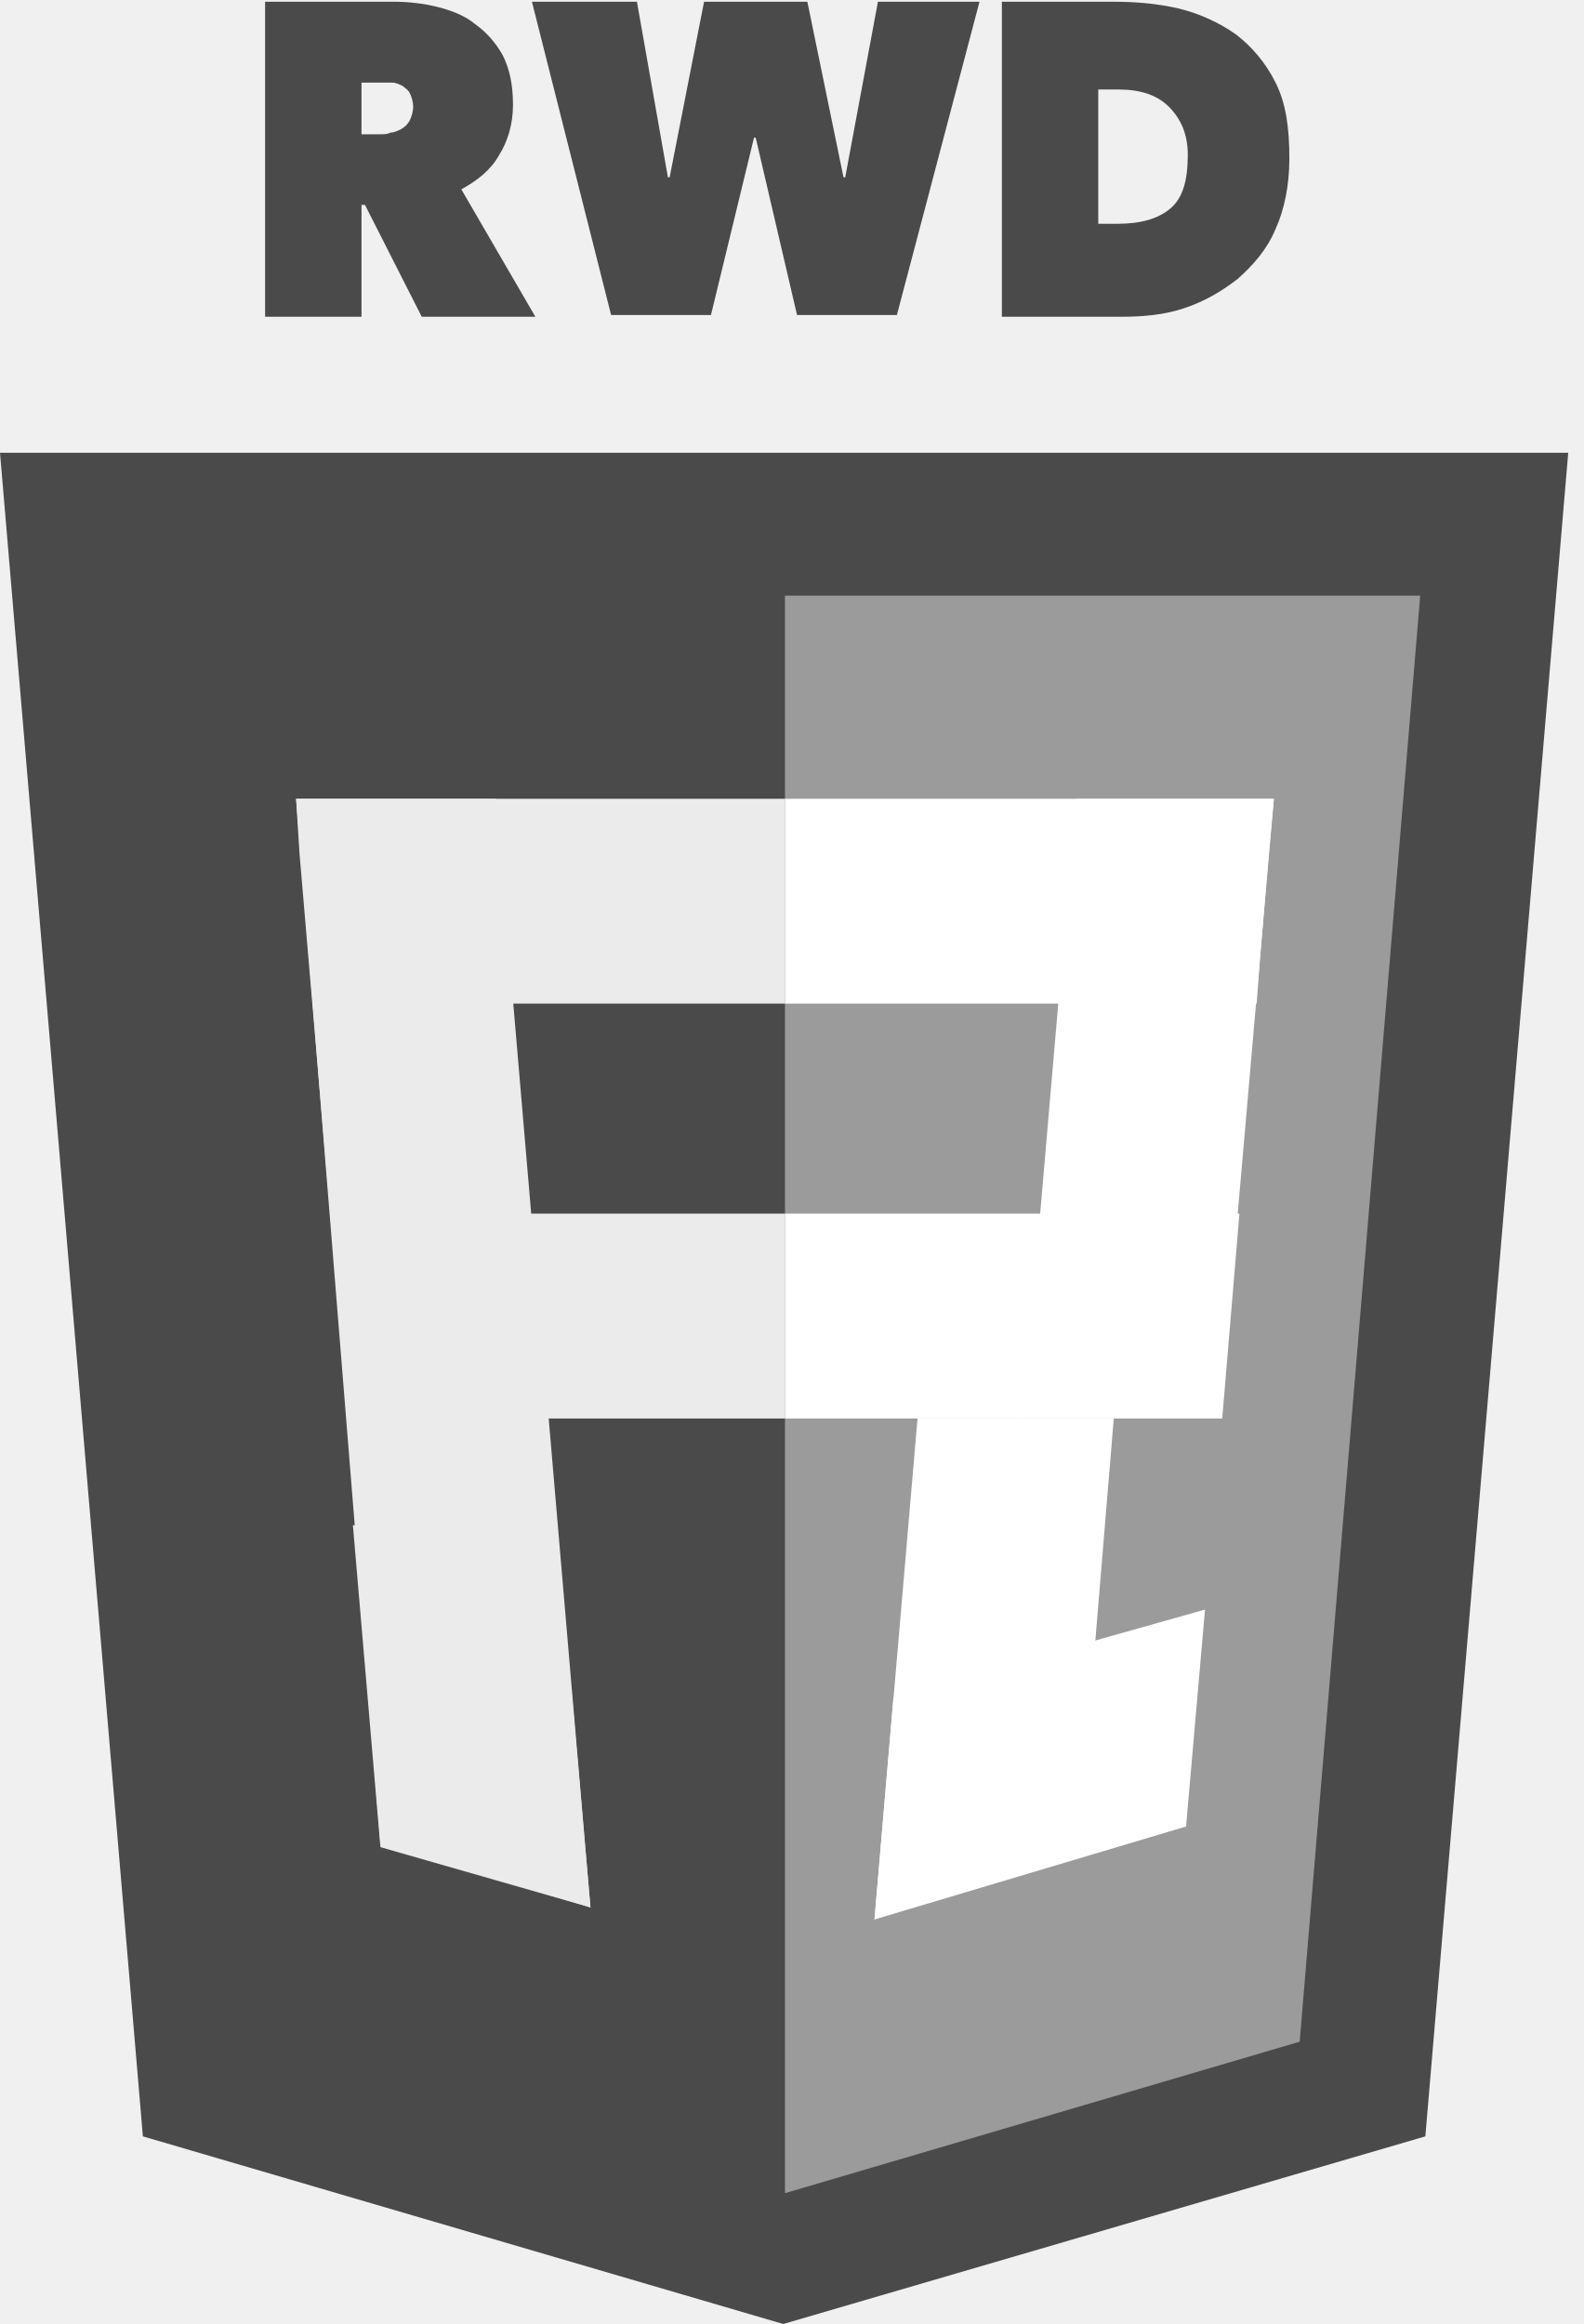
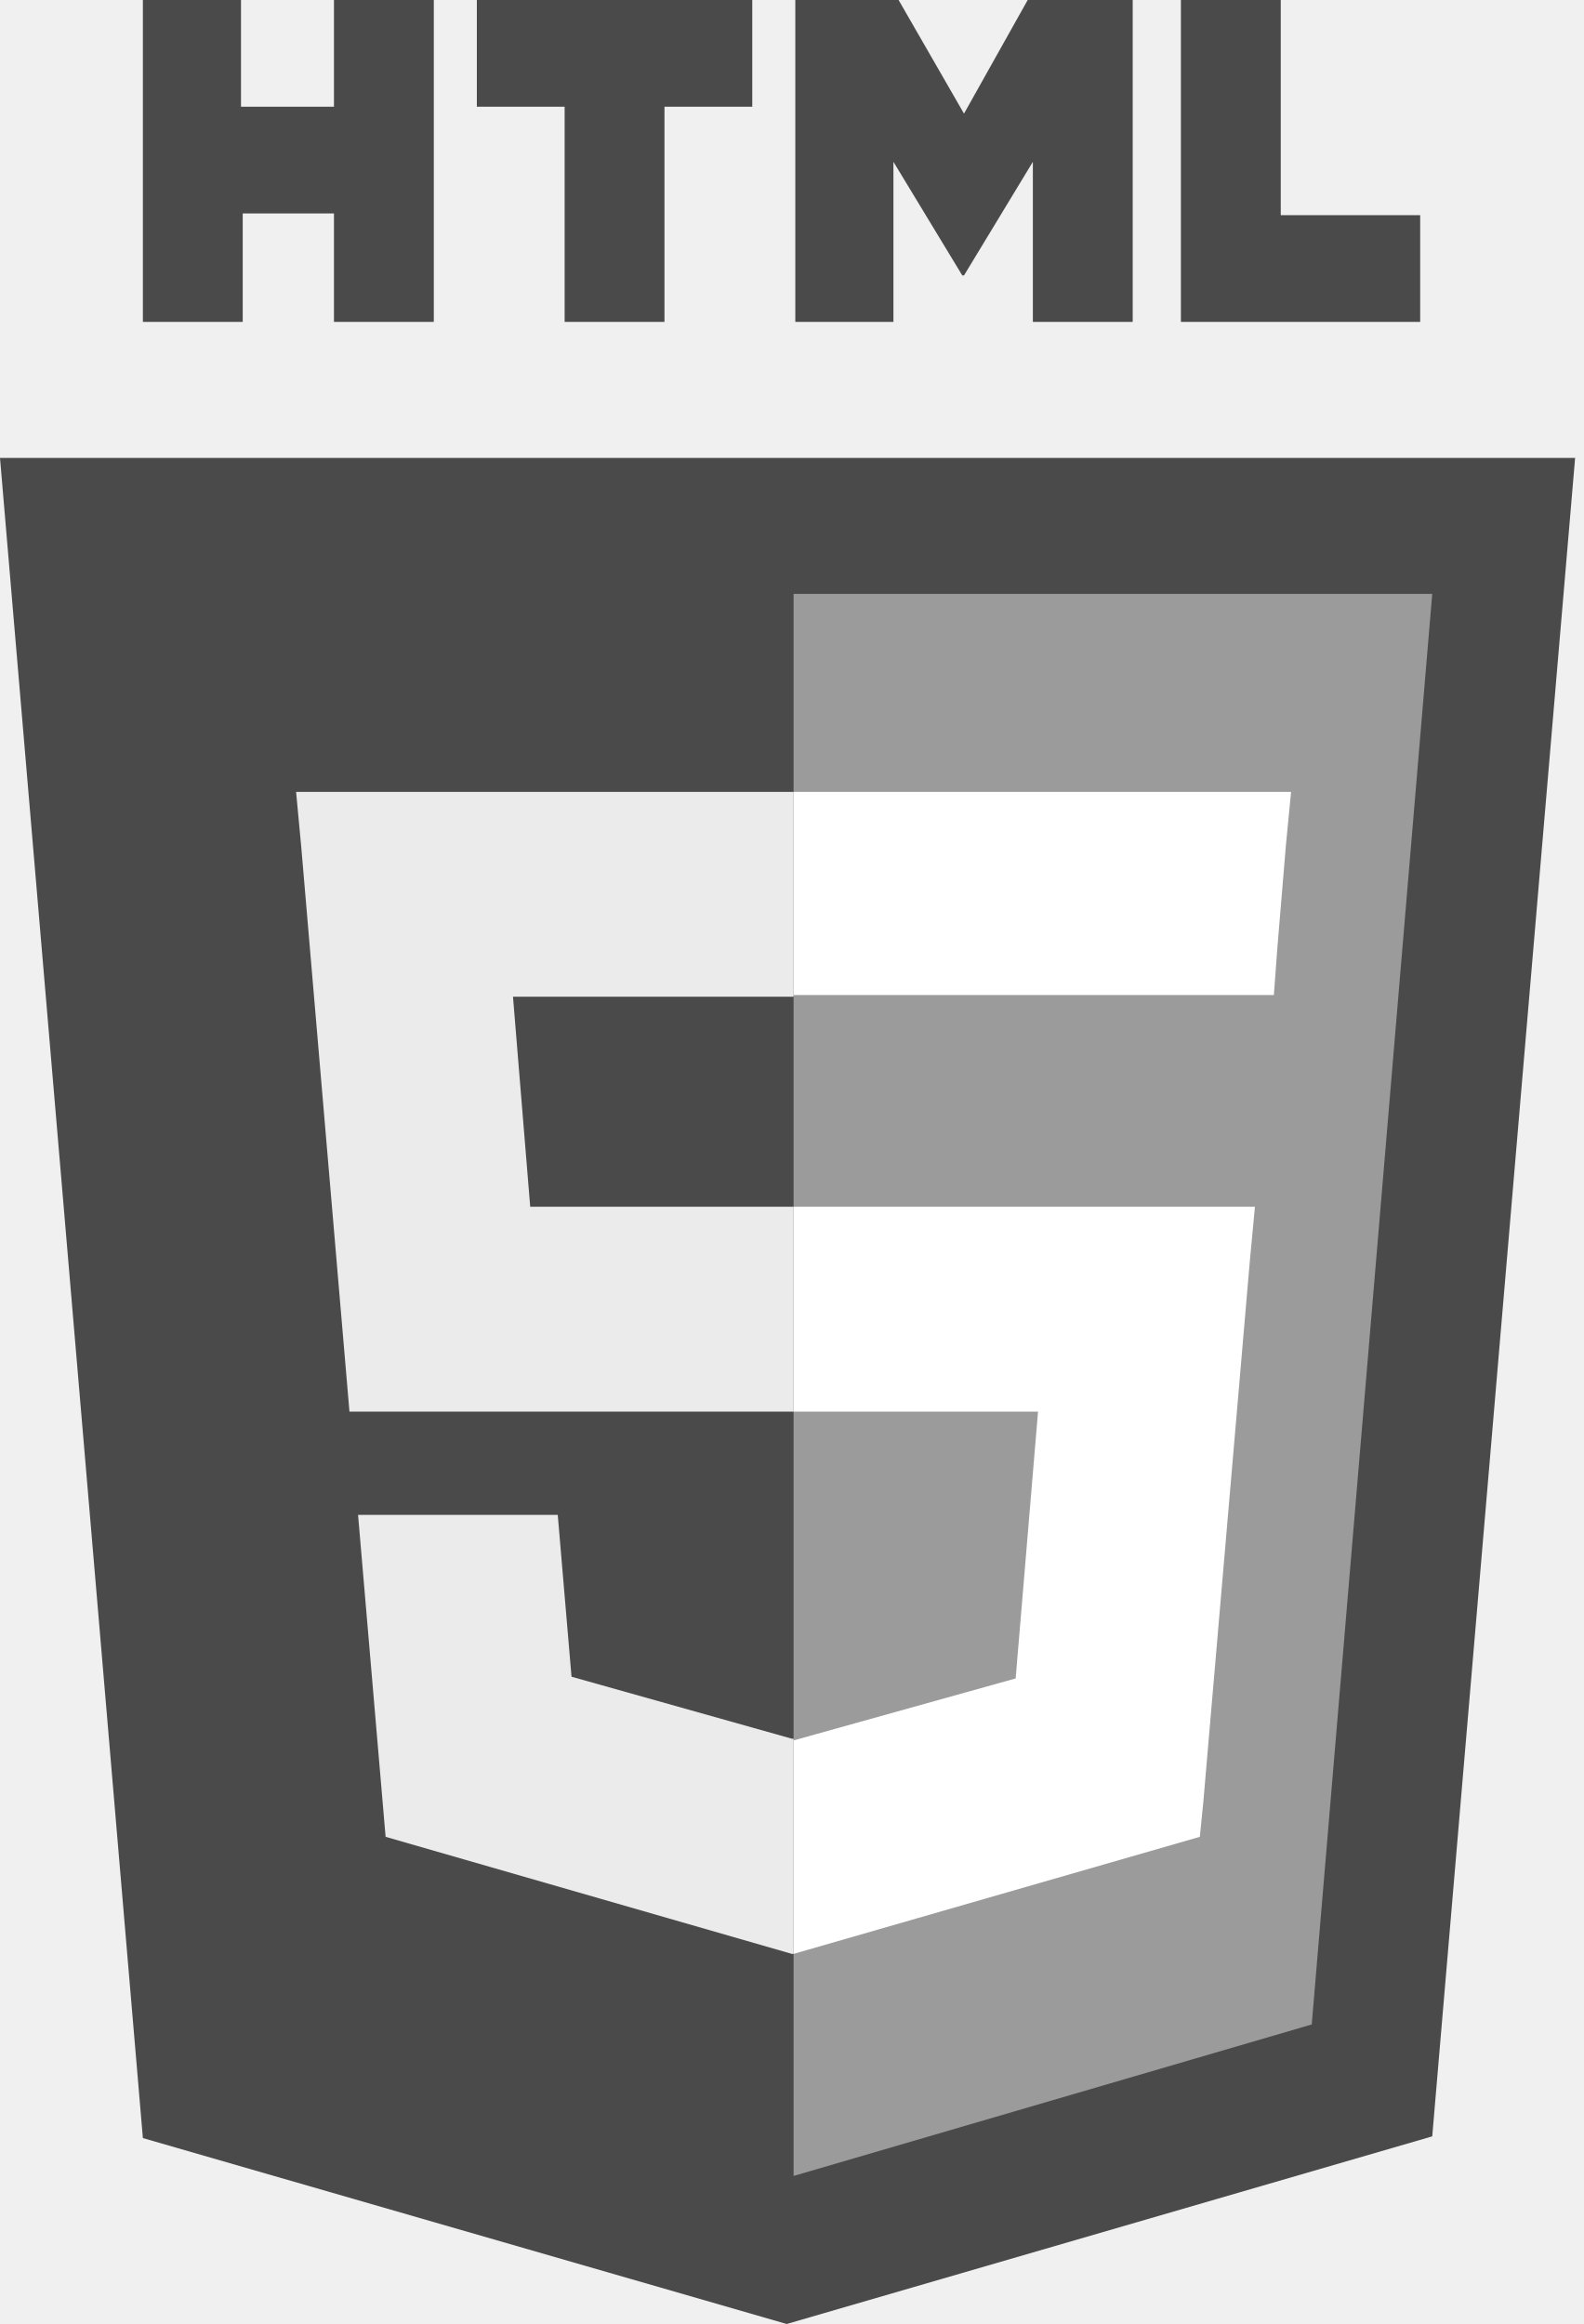
<svg xmlns="http://www.w3.org/2000/svg" xmlns:xlink="http://www.w3.org/1999/xlink" version="1.1" id="圖層_1" x="0px" y="0px" viewBox="0 0 92 135" style="enable-background:new 0 0 92 135;" xml:space="preserve">
  <style type="text/css">
	.st0{clip-path:url(#SVGID_2_);}
	.st1{clip-path:url(#SVGID_4_);fill:#4A4A4A;}
	.st2{clip-path:url(#SVGID_6_);}
	.st3{clip-path:url(#SVGID_8_);fill:#9B9B9B;}
	.st4{clip-path:url(#SVGID_10_);}
	.st5{clip-path:url(#SVGID_12_);fill:#EBEBEB;}
	.st6{clip-path:url(#SVGID_14_);}
- 	.st7{clip-path:url(#SVGID_16_);fill:#FFFFFF;}
+ 	.st7{clip-path:url(#SVGID_16_);fill:#4A4A4A;}
	.st8{clip-path:url(#SVGID_18_);}
- 	.st9{clip-path:url(#SVGID_20_);fill:#EBEBEB;}
- 	.st10{clip-path:url(#SVGID_22_);}
- 	.st11{clip-path:url(#SVGID_24_);fill:#EBEBEB;}
- 	.st12{clip-path:url(#SVGID_26_);}
- 	.st13{clip-path:url(#SVGID_28_);fill:#FFFFFF;}
- 	.st14{clip-path:url(#SVGID_30_);}
- 	.st15{clip-path:url(#SVGID_32_);fill:#FFFFFF;}
- 	.st16{clip-path:url(#SVGID_34_);}
- 	.st17{clip-path:url(#SVGID_36_);fill:#FFFFFF;}
- 	.st18{clip-path:url(#SVGID_38_);}
- 	.st19{clip-path:url(#SVGID_40_);fill:#4A4A4A;}
- 	.st20{clip-path:url(#SVGID_42_);}
- 	.st21{clip-path:url(#SVGID_44_);fill:#4A4A4A;}
- 	.st22{clip-path:url(#SVGID_46_);}
- 	.st23{clip-path:url(#SVGID_48_);fill:#4A4A4A;}
+ 	.st9{clip-path:url(#SVGID_20_);fill:#FFFFFF;}
</style>
  <g>
    <defs>
-       <polygon id="SVGID_1_" points="0,26.3 8.3,124.1 45.5,135 82.8,124.1 91.1,26.3   " />
+       <polygon id="SVGID_1_" points="0,26.6 8.3,124.2 45.7,135 83.2,124.1 91.5,26.6   " />
    </defs>
    <clipPath id="SVGID_2_">
      <use xlink:href="#SVGID_1_" style="overflow:visible;" />
    </clipPath>
    <g class="st0">
      <defs>
-         <rect id="SVGID_3_" x="-466" y="-720" width="1024" height="2054" />
+         <rect id="SVGID_3_" x="-146" y="-720" width="1024" height="2054" />
      </defs>
      <clipPath id="SVGID_4_">
        <use xlink:href="#SVGID_3_" style="overflow:visible;" />
      </clipPath>
-       <rect x="-5" y="21.3" class="st1" width="101.1" height="118.7" />
+       <rect x="-5" y="21.6" class="st1" width="101.5" height="118.4" />
    </g>
  </g>
  <g>
    <defs>
-       <polygon id="SVGID_5_" points="45.6,127.4 75.5,118.6 82.5,34.6 45.6,34.6   " />
+       <polygon id="SVGID_5_" points="46.1,126.4 76.2,117.6 83.2,34.5 46.1,34.5   " />
    </defs>
    <clipPath id="SVGID_6_">
      <use xlink:href="#SVGID_5_" style="overflow:visible;" />
    </clipPath>
    <g class="st2">
      <defs>
-         <rect id="SVGID_7_" x="-466" y="-720" width="1024" height="2054" />
+         <rect id="SVGID_7_" x="-146" y="-720" width="1024" height="2054" />
      </defs>
      <clipPath id="SVGID_8_">
        <use xlink:href="#SVGID_7_" style="overflow:visible;" />
      </clipPath>
-       <rect x="40.6" y="29.6" class="st3" width="47" height="102.8" />
+       <rect x="41.1" y="29.5" class="st3" width="47.1" height="101.9" />
    </g>
  </g>
  <g>
    <defs>
-       <polygon id="SVGID_9_" points="29.5,58.3 45.6,58.3 45.6,46.4 17.2,46.4 17.4,49.6 20.2,82.4 45.6,82.4 45.6,70.5 30.6,70.5   " />
+       <path id="SVGID_9_" d="M29.8,57.9h16.3V46H17.2l0.3,3.2L20.3,82h25.8V70.1H30.8L29.8,57.9z M32.4,88H20.8l1.6,18.7l23.6,6.8l0.1,0    V101l-0.1,0l-12.8-3.6L32.4,88z" />
    </defs>
    <clipPath id="SVGID_10_">
      <use xlink:href="#SVGID_9_" style="overflow:visible;" />
    </clipPath>
    <g class="st4">
      <defs>
-         <rect id="SVGID_11_" x="-466" y="-720" width="1024" height="2054" />
+         <rect id="SVGID_11_" x="-146" y="-720" width="1024" height="2054" />
      </defs>
      <clipPath id="SVGID_12_">
        <use xlink:href="#SVGID_11_" style="overflow:visible;" />
      </clipPath>
-       <rect x="12.2" y="41.4" class="st5" width="38.4" height="46" />
+       <rect x="12.2" y="41" class="st5" width="38.9" height="77.5" />
    </g>
  </g>
  <g>
    <defs>
-       <path id="SVGID_13_" d="M45.6,82.4h14l11.4,0l1-11.9H45.6V82.4z M45.6,58.3L45.6,58.3l27.4,0l0.2-2.7l0.5-6l0.3-3.2H45.6V58.3    L45.6,58.3z" />
+       <path id="SVGID_13_" d="M19.4,0v6.2H14V0H8.3v18.7h5.8v-6.3h5.3v6.3h5.8V0H19.4z M27.7,0v6.2h5.1h0v12.5h5.8V6.2h5.1V0H27.7z     M59.7,0L56,6.6L52.2,0h-6v18.7h5.7V9.4l4,6.6H56l4-6.6v9.3h5.8V0H59.7z M68.6,0v18.7h13.9v-6.2h-8.1V0H68.6z" />
    </defs>
    <clipPath id="SVGID_14_">
      <use xlink:href="#SVGID_13_" style="overflow:visible;" />
    </clipPath>
    <g class="st6">
      <defs>
-         <rect id="SVGID_15_" x="-466" y="-720" width="1024" height="2054" />
+         <rect id="SVGID_15_" x="-146" y="-720" width="1024" height="2054" />
      </defs>
      <clipPath id="SVGID_16_">
        <use xlink:href="#SVGID_15_" style="overflow:visible;" />
      </clipPath>
-       <rect x="40.6" y="41.4" class="st7" width="38.4" height="46" />
+       <rect x="3.3" y="-5" class="st7" width="84.3" height="28.7" />
    </g>
  </g>
  <g>
    <defs>
-       <polygon id="SVGID_17_" points="17.2,46.4 28.8,46.4 34.3,110.8 22.1,107.1   " />
+       <path id="SVGID_17_" d="M46.1,82h14.2L59,97.5l-12.9,3.6v12.4l23.6-6.8l0.2-2l2.7-31.4l0.3-3.2H46.1V82z M46.1,57.8L46.1,57.8    l27.9,0l0.2-2.7l0.5-6L75,46H46.1V57.8L46.1,57.8z" />
    </defs>
    <clipPath id="SVGID_18_">
      <use xlink:href="#SVGID_17_" style="overflow:visible;" />
    </clipPath>
    <g class="st8">
      <defs>
-         <rect id="SVGID_19_" x="-466" y="-720" width="1024" height="2054" />
+         <rect id="SVGID_19_" x="-146" y="-720" width="1024" height="2054" />
      </defs>
      <clipPath id="SVGID_20_">
        <use xlink:href="#SVGID_19_" style="overflow:visible;" />
      </clipPath>
-       <rect x="12.2" y="41.4" class="st9" width="27.2" height="74.4" />
-     </g>
-   </g>
-   <g>
-     <defs>
-       <polygon id="SVGID_21_" points="34.3,110.8 33.2,98.2 32.9,98.1 32.1,88.6 20.5,88.6 22.1,107.3   " />
-     </defs>
-     <clipPath id="SVGID_22_">
-       <use xlink:href="#SVGID_21_" style="overflow:visible;" />
-     </clipPath>
-     <g class="st10">
-       <defs>
-         <rect id="SVGID_23_" x="-466" y="-720" width="1024" height="2054" />
-       </defs>
-       <clipPath id="SVGID_24_">
-         <use xlink:href="#SVGID_23_" style="overflow:visible;" />
-       </clipPath>
-       <rect x="15.5" y="83.6" class="st11" width="23.9" height="32.2" />
-     </g>
-   </g>
-   <g>
-     <defs>
-       <polygon id="SVGID_25_" points="62.5,46.4 59.4,82.4 71.9,70.5 74,46.4   " />
-     </defs>
-     <clipPath id="SVGID_26_">
-       <use xlink:href="#SVGID_25_" style="overflow:visible;" />
-     </clipPath>
-     <g class="st12">
-       <defs>
-         <rect id="SVGID_27_" x="-466" y="-720" width="1024" height="2054" />
-       </defs>
-       <clipPath id="SVGID_28_">
-         <use xlink:href="#SVGID_27_" style="overflow:visible;" />
-       </clipPath>
-       <rect x="54.4" y="41.4" class="st13" width="24.5" height="46" />
-     </g>
-   </g>
-   <g>
-     <defs>
-       <polygon id="SVGID_29_" points="53.3,82.4 50.8,111.5 62.7,106.5 64.7,82.4   " />
-     </defs>
-     <clipPath id="SVGID_30_">
-       <use xlink:href="#SVGID_29_" style="overflow:visible;" />
-     </clipPath>
-     <g class="st14">
-       <defs>
-         <rect id="SVGID_31_" x="-466" y="-720" width="1024" height="2054" />
-       </defs>
-       <clipPath id="SVGID_32_">
-         <use xlink:href="#SVGID_31_" style="overflow:visible;" />
-       </clipPath>
-       <rect x="45.8" y="77.4" class="st15" width="23.9" height="39.1" />
-     </g>
-   </g>
-   <g>
-     <defs>
-       <polygon id="SVGID_33_" points="50.8,111.5 68.9,106.1 70,93.5 51.9,98.6   " />
-     </defs>
-     <clipPath id="SVGID_34_">
-       <use xlink:href="#SVGID_33_" style="overflow:visible;" />
-     </clipPath>
-     <g class="st16">
-       <defs>
-         <rect id="SVGID_35_" x="-466" y="-720" width="1024" height="2054" />
-       </defs>
-       <clipPath id="SVGID_36_">
-         <use xlink:href="#SVGID_35_" style="overflow:visible;" />
-       </clipPath>
-       <rect x="45.8" y="88.5" class="st17" width="29.1" height="28" />
-     </g>
-   </g>
-   <g>
-     <defs>
-       <path id="SVGID_37_" d="M15.5,0.1h7.4c0.8,0,1.7,0.1,2.5,0.3c0.8,0.2,1.6,0.5,2.2,1c0.7,0.5,1.2,1.1,1.6,1.8    c0.4,0.8,0.6,1.7,0.6,2.9c0,1.1-0.3,2.1-0.8,2.9c-0.5,0.9-1.3,1.5-2.2,2l4.3,7.4h-6.6l-3.3-6.5H21v6.5h-5.6V0.1z M21,7.8h1.1    c0.2,0,0.4,0,0.6-0.1c0.2,0,0.4-0.1,0.6-0.2c0.2-0.1,0.4-0.3,0.5-0.5c0.1-0.2,0.2-0.5,0.2-0.8s-0.1-0.6-0.2-0.8    c-0.1-0.2-0.3-0.3-0.4-0.4c-0.2-0.1-0.4-0.2-0.6-0.2c-0.2,0-0.4,0-0.6,0H21V7.8z" />
-     </defs>
-     <clipPath id="SVGID_38_">
-       <use xlink:href="#SVGID_37_" style="overflow:visible;" />
-     </clipPath>
-     <g class="st18">
-       <defs>
-         <rect id="SVGID_39_" x="-466" y="-720" width="1024" height="2054" />
-       </defs>
-       <clipPath id="SVGID_40_">
-         <use xlink:href="#SVGID_39_" style="overflow:visible;" />
-       </clipPath>
-       <rect x="10.5" y="-4.9" class="st19" width="25.6" height="28.2" />
-     </g>
-   </g>
-   <g>
-     <defs>
-       <polygon id="SVGID_41_" points="41.3,18.3 35.5,18.3 30.9,0.1 37,0.1 38.8,10.3 38.9,10.3 40.9,0.1 46.9,0.1 49,10.3 49.1,10.3     51,0.1 56.9,0.1 52.1,18.3 46.3,18.3 43.9,8 43.8,8   " />
-     </defs>
-     <clipPath id="SVGID_42_">
-       <use xlink:href="#SVGID_41_" style="overflow:visible;" />
-     </clipPath>
-     <g class="st20">
-       <defs>
-         <rect id="SVGID_43_" x="-466" y="-720" width="1024" height="2054" />
-       </defs>
-       <clipPath id="SVGID_44_">
-         <use xlink:href="#SVGID_43_" style="overflow:visible;" />
-       </clipPath>
-       <rect x="25.9" y="-4.9" class="st21" width="36" height="28.2" />
-     </g>
-   </g>
-   <g>
-     <defs>
-       <path id="SVGID_45_" d="M58.2,18.3V0.1h6.4c1.4,0,2.6,0.1,3.9,0.4c1.2,0.3,2.3,0.8,3.3,1.5c0.9,0.7,1.7,1.6,2.3,2.8    c0.6,1.2,0.8,2.6,0.8,4.4c0,1.6-0.3,3-0.8,4.1c-0.5,1.2-1.3,2.1-2.2,2.9c-0.9,0.7-1.9,1.3-3.1,1.7c-1.2,0.4-2.4,0.5-3.7,0.5H58.2z     M63.8,5.3V13h1.1c1.4,0,2.4-0.3,3.1-0.9C68.7,11.5,69,10.5,69,9c0-1.2-0.4-2.1-1.1-2.8c-0.7-0.7-1.7-1-2.9-1H63.8z" />
-     </defs>
-     <clipPath id="SVGID_46_">
-       <use xlink:href="#SVGID_45_" style="overflow:visible;" />
-     </clipPath>
-     <g class="st22">
-       <defs>
-         <rect id="SVGID_47_" x="-466" y="-720" width="1024" height="2054" />
-       </defs>
-       <clipPath id="SVGID_48_">
-         <use xlink:href="#SVGID_47_" style="overflow:visible;" />
-       </clipPath>
-       <rect x="53.2" y="-4.9" class="st23" width="26.6" height="28.2" />
+       <rect x="41.1" y="41" class="st9" width="38.9" height="77.5" />
    </g>
  </g>
</svg>
